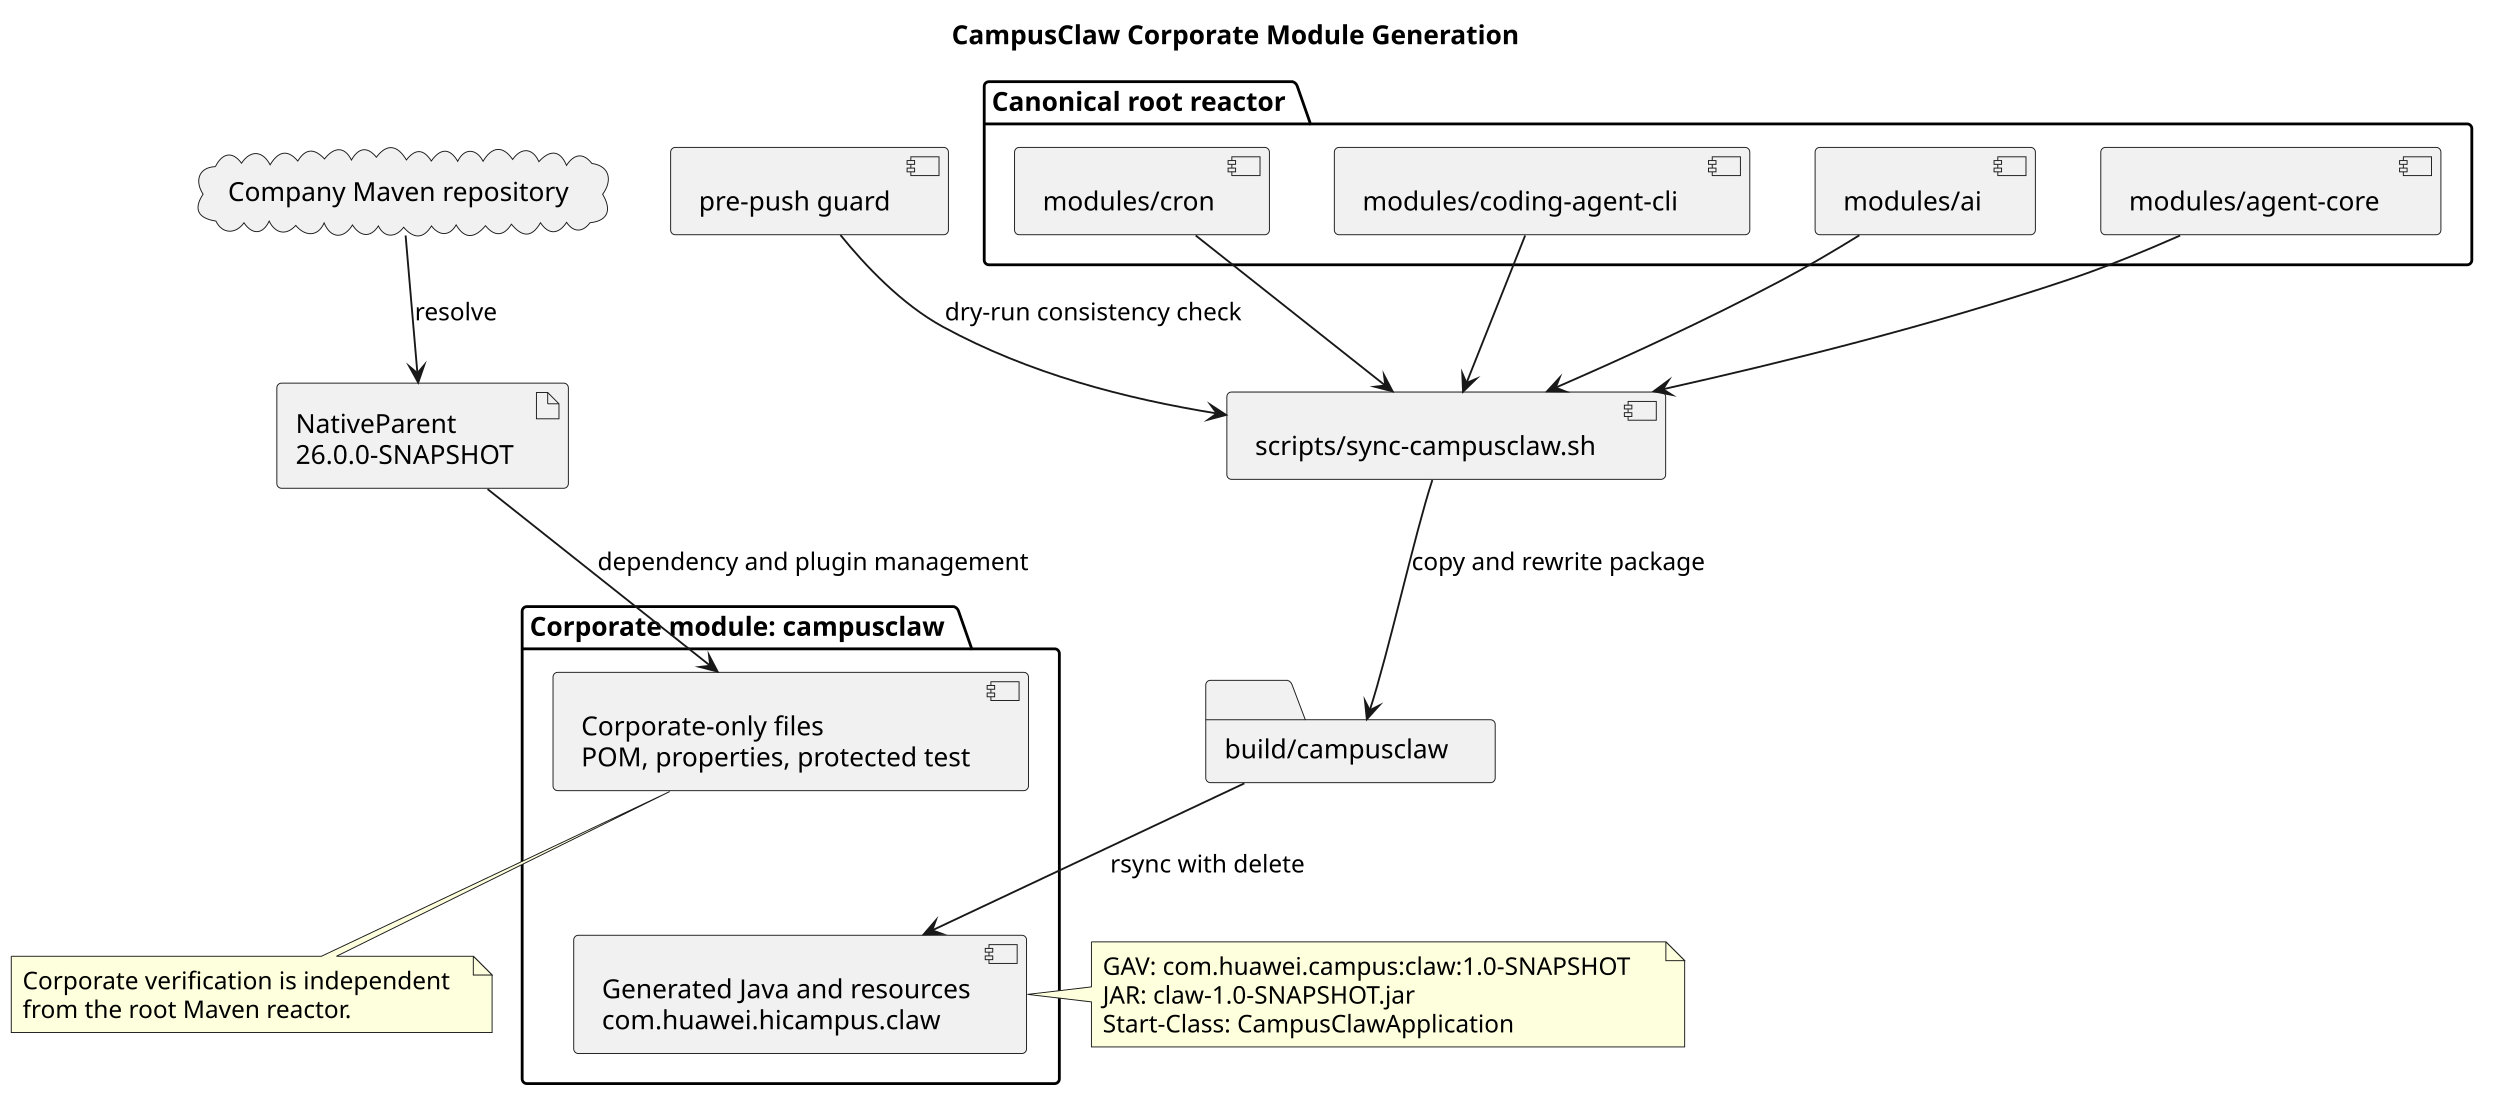
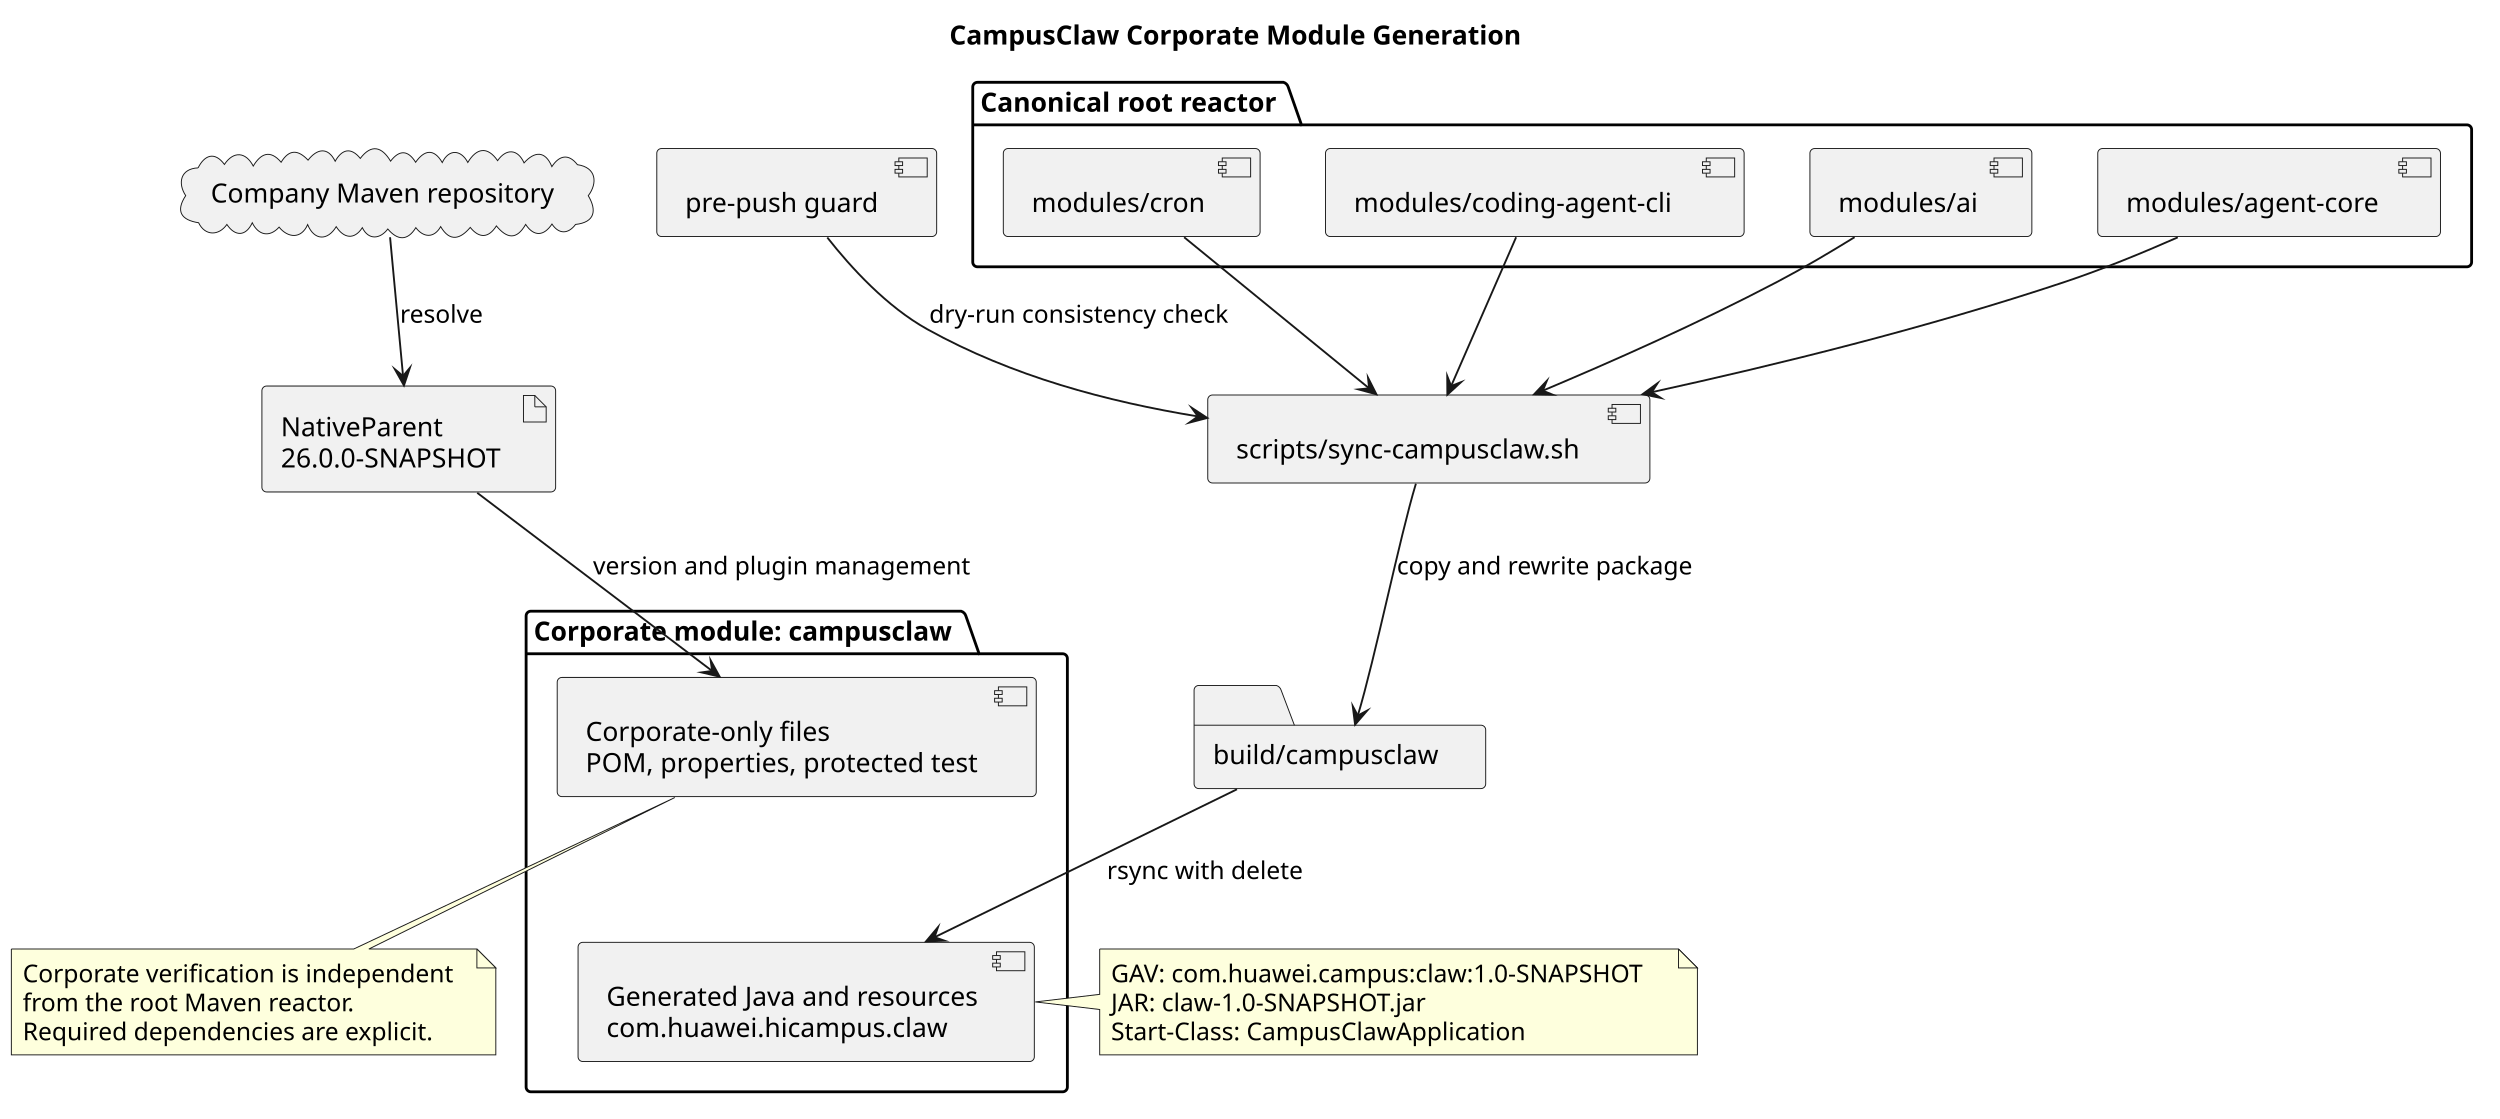
- <svg xmlns="http://www.w3.org/2000/svg" contentStyleType="text/css" data-diagram-type="DESCRIPTION" height="591px" preserveAspectRatio="none" style="width:1331px;height:591px;background:#FFFFFF;" version="1.1" viewBox="0 0 1331 591" width="1331px" zoomAndPan="magnify">
+ <svg xmlns="http://www.w3.org/2000/svg" contentStyleType="text/css" data-diagram-type="DESCRIPTION" height="591px" preserveAspectRatio="none" style="width:1321px;height:591px;background:#FFFFFF;" version="1.1" viewBox="0 0 1321 591" width="1321px" zoomAndPan="magnify">
  <defs />
  <g>
-     <g class="title" data-source-line="8">
-       <text fill="#000000" font-family="sans-serif" font-size="14" font-weight="700" lengthAdjust="spacing" textLength="310.687" x="506.657" y="23.535">CampusClaw Corporate Module Generation</text>
+     <g class="title" data-source-line="9">
+       <text fill="#000000" font-family="sans-serif" font-size="14" font-weight="700" lengthAdjust="spacing" textLength="310.687" x="501.657" y="23.535">CampusClaw Corporate Module Generation</text>
    </g>
-     <g class="cluster" data-qualified-name="Canonical root reactor" data-source-line="10" id="ent0001">
-       <path d="M526.5,43.488 L688.199,43.488 A3.75,3.75 0 0 1 690.699,45.988 L697.699,65.977 L1313.5,65.977 A2.5,2.5 0 0 1 1316,68.477 L1316,138.478 A2.5,2.5 0 0 1 1313.5,140.978 L526.5,140.978 A2.5,2.5 0 0 1 524,138.478 L524,45.988 A2.5,2.5 0 0 1 526.5,43.488" fill="none" style="stroke:#000000;stroke-width:1.5;" />
-       <line style="stroke:#000000;stroke-width:1.5;" x1="524" x2="697.699" y1="65.977" y2="65.977" />
-       <text fill="#000000" font-family="sans-serif" font-size="14" font-weight="700" lengthAdjust="spacing" textLength="160.699" x="528" y="59.023">Canonical root reactor</text>
+     <g class="cluster" data-qualified-name="Canonical root reactor" data-source-line="11" id="ent0001">
+       <path d="M516.5,43.488 L678.199,43.488 A3.75,3.75 0 0 1 680.699,45.988 L687.699,65.977 L1303.5,65.977 A2.5,2.5 0 0 1 1306,68.477 L1306,138.478 A2.5,2.5 0 0 1 1303.5,140.978 L516.5,140.978 A2.5,2.5 0 0 1 514,138.478 L514,45.988 A2.5,2.5 0 0 1 516.5,43.488" fill="none" style="stroke:#000000;stroke-width:1.5;" />
+       <line style="stroke:#000000;stroke-width:1.5;" x1="514" x2="687.699" y1="65.977" y2="65.977" />
+       <text fill="#000000" font-family="sans-serif" font-size="14" font-weight="700" lengthAdjust="spacing" textLength="160.699" x="518" y="59.023">Canonical root reactor</text>
    </g>
-     <g class="cluster" data-qualified-name="Corporate module. campusclaw" data-source-line="20" id="ent0008">
+     <g class="cluster" data-qualified-name="Corporate module. campusclaw" data-source-line="21" id="ent0008">
      <path d="M280.5,322.958 L507.858,322.958 A3.75,3.75 0 0 1 510.358,325.458 L517.358,345.447 L561.5,345.447 A2.5,2.5 0 0 1 564,347.947 L564,574.408 A2.5,2.5 0 0 1 561.5,576.908 L280.5,576.908 A2.5,2.5 0 0 1 278,574.408 L278,325.458 A2.5,2.5 0 0 1 280.5,322.958" fill="none" style="stroke:#000000;stroke-width:1.5;" />
      <line style="stroke:#000000;stroke-width:1.5;" x1="278" x2="517.358" y1="345.447" y2="345.447" />
      <text fill="#000000" font-family="sans-serif" font-size="14" font-weight="700" lengthAdjust="spacing" textLength="226.358" x="282" y="338.493">Corporate module: campusclaw</text>
    </g>
-     <g class="entity" data-qualified-name="Canonical root reactor.ai" data-source-line="11" id="ent0002">
-       <rect fill="#F1F1F1" height="46.488" rx="2.5" ry="2.5" style="stroke:#181818;stroke-width:0.5;" width="117.273" x="966.36" y="78.488" />
-       <rect fill="#F1F1F1" height="10" style="stroke:#181818;stroke-width:0.5;" width="15" x="1063.633" y="83.488" />
-       <rect fill="#F1F1F1" height="2" style="stroke:#181818;stroke-width:0.5;" width="4" x="1061.633" y="85.488" />
-       <rect fill="#F1F1F1" height="2" style="stroke:#181818;stroke-width:0.5;" width="4" x="1061.633" y="89.488" />
-       <text fill="#000000" font-family="sans-serif" font-size="14" lengthAdjust="spacing" textLength="77.273" x="981.36" y="112.023">modules/ai</text>
+     <g class="entity" data-qualified-name="Canonical root reactor.ai" data-source-line="12" id="ent0002">
+       <rect fill="#F1F1F1" height="46.488" rx="2.5" ry="2.5" style="stroke:#181818;stroke-width:0.5;" width="117.273" x="956.36" y="78.488" />
+       <rect fill="#F1F1F1" height="10" style="stroke:#181818;stroke-width:0.5;" width="15" x="1053.633" y="83.488" />
+       <rect fill="#F1F1F1" height="2" style="stroke:#181818;stroke-width:0.5;" width="4" x="1051.633" y="85.488" />
+       <rect fill="#F1F1F1" height="2" style="stroke:#181818;stroke-width:0.5;" width="4" x="1051.633" y="89.488" />
+       <text fill="#000000" font-family="sans-serif" font-size="14" lengthAdjust="spacing" textLength="77.273" x="971.36" y="112.023">modules/ai</text>
    </g>
-     <g class="entity" data-qualified-name="Canonical root reactor.core" data-source-line="12" id="ent0003">
-       <rect fill="#F1F1F1" height="46.488" rx="2.5" ry="2.5" style="stroke:#181818;stroke-width:0.5;" width="181.08" x="1118.46" y="78.488" />
-       <rect fill="#F1F1F1" height="10" style="stroke:#181818;stroke-width:0.5;" width="15" x="1279.54" y="83.488" />
-       <rect fill="#F1F1F1" height="2" style="stroke:#181818;stroke-width:0.5;" width="4" x="1277.54" y="85.488" />
-       <rect fill="#F1F1F1" height="2" style="stroke:#181818;stroke-width:0.5;" width="4" x="1277.54" y="89.488" />
-       <text fill="#000000" font-family="sans-serif" font-size="14" lengthAdjust="spacing" textLength="141.08" x="1133.46" y="112.023">modules/agent-core</text>
+     <g class="entity" data-qualified-name="Canonical root reactor.core" data-source-line="13" id="ent0003">
+       <rect fill="#F1F1F1" height="46.488" rx="2.5" ry="2.5" style="stroke:#181818;stroke-width:0.5;" width="181.08" x="1108.46" y="78.488" />
+       <rect fill="#F1F1F1" height="10" style="stroke:#181818;stroke-width:0.5;" width="15" x="1269.54" y="83.488" />
+       <rect fill="#F1F1F1" height="2" style="stroke:#181818;stroke-width:0.5;" width="4" x="1267.54" y="85.488" />
+       <rect fill="#F1F1F1" height="2" style="stroke:#181818;stroke-width:0.5;" width="4" x="1267.54" y="89.488" />
+       <text fill="#000000" font-family="sans-serif" font-size="14" lengthAdjust="spacing" textLength="141.08" x="1123.46" y="112.023">modules/agent-core</text>
    </g>
-     <g class="entity" data-qualified-name="Canonical root reactor.cron" data-source-line="13" id="ent0004">
-       <rect fill="#F1F1F1" height="46.488" rx="2.5" ry="2.5" style="stroke:#181818;stroke-width:0.5;" width="135.683" x="540.15" y="78.488" />
-       <rect fill="#F1F1F1" height="10" style="stroke:#181818;stroke-width:0.5;" width="15" x="655.833" y="83.488" />
-       <rect fill="#F1F1F1" height="2" style="stroke:#181818;stroke-width:0.5;" width="4" x="653.833" y="85.488" />
-       <rect fill="#F1F1F1" height="2" style="stroke:#181818;stroke-width:0.5;" width="4" x="653.833" y="89.488" />
-       <text fill="#000000" font-family="sans-serif" font-size="14" lengthAdjust="spacing" textLength="95.683" x="555.15" y="112.023">modules/cron</text>
+     <g class="entity" data-qualified-name="Canonical root reactor.cron" data-source-line="14" id="ent0004">
+       <rect fill="#F1F1F1" height="46.488" rx="2.5" ry="2.5" style="stroke:#181818;stroke-width:0.5;" width="135.683" x="530.15" y="78.488" />
+       <rect fill="#F1F1F1" height="10" style="stroke:#181818;stroke-width:0.5;" width="15" x="645.833" y="83.488" />
+       <rect fill="#F1F1F1" height="2" style="stroke:#181818;stroke-width:0.5;" width="4" x="643.833" y="85.488" />
+       <rect fill="#F1F1F1" height="2" style="stroke:#181818;stroke-width:0.5;" width="4" x="643.833" y="89.488" />
+       <text fill="#000000" font-family="sans-serif" font-size="14" lengthAdjust="spacing" textLength="95.683" x="545.15" y="112.023">modules/cron</text>
    </g>
-     <g class="entity" data-qualified-name="Canonical root reactor.runtime" data-source-line="14" id="ent0005">
-       <rect fill="#F1F1F1" height="46.488" rx="2.5" ry="2.5" style="stroke:#181818;stroke-width:0.5;" width="221.193" x="710.4" y="78.488" />
-       <rect fill="#F1F1F1" height="10" style="stroke:#181818;stroke-width:0.5;" width="15" x="911.593" y="83.488" />
-       <rect fill="#F1F1F1" height="2" style="stroke:#181818;stroke-width:0.5;" width="4" x="909.593" y="85.488" />
-       <rect fill="#F1F1F1" height="2" style="stroke:#181818;stroke-width:0.5;" width="4" x="909.593" y="89.488" />
-       <text fill="#000000" font-family="sans-serif" font-size="14" lengthAdjust="spacing" textLength="181.193" x="725.4" y="112.023">modules/coding-agent-cli</text>
+     <g class="entity" data-qualified-name="Canonical root reactor.runtime" data-source-line="15" id="ent0005">
+       <rect fill="#F1F1F1" height="46.488" rx="2.5" ry="2.5" style="stroke:#181818;stroke-width:0.5;" width="221.193" x="700.4" y="78.488" />
+       <rect fill="#F1F1F1" height="10" style="stroke:#181818;stroke-width:0.5;" width="15" x="901.593" y="83.488" />
+       <rect fill="#F1F1F1" height="2" style="stroke:#181818;stroke-width:0.5;" width="4" x="899.593" y="85.488" />
+       <rect fill="#F1F1F1" height="2" style="stroke:#181818;stroke-width:0.5;" width="4" x="899.593" y="89.488" />
+       <text fill="#000000" font-family="sans-serif" font-size="14" lengthAdjust="spacing" textLength="181.193" x="715.4" y="112.023">modules/coding-agent-cli</text>
    </g>
-     <g class="entity" data-qualified-name="Corporate module. campusclaw.mirror" data-source-line="21" id="ent0009">
+     <g class="entity" data-qualified-name="Corporate module. campusclaw.mirror" data-source-line="22" id="ent0009">
      <rect fill="#F1F1F1" height="62.977" rx="2.5" ry="2.5" style="stroke:#181818;stroke-width:0.5;" width="241.086" x="305.45" y="497.928" />
      <rect fill="#F1F1F1" height="10" style="stroke:#181818;stroke-width:0.5;" width="15" x="526.536" y="502.928" />
      <rect fill="#F1F1F1" height="2" style="stroke:#181818;stroke-width:0.5;" width="4" x="524.536" y="504.928" />
      <rect fill="#F1F1F1" height="2" style="stroke:#181818;stroke-width:0.5;" width="4" x="524.536" y="508.928" />
      <text fill="#000000" font-family="sans-serif" font-size="14" lengthAdjust="spacing" textLength="201.086" x="320.45" y="531.463">Generated Java and resources</text>
      <text fill="#000000" font-family="sans-serif" font-size="14" lengthAdjust="spacing" textLength="184.953" x="320.45" y="547.952">com.huawei.hicampus.claw</text>
    </g>
-     <g class="entity" data-qualified-name="Corporate module. campusclaw.local" data-source-line="22" id="ent0010">
+     <g class="entity" data-qualified-name="Corporate module. campusclaw.local" data-source-line="23" id="ent0010">
      <rect fill="#F1F1F1" height="62.977" rx="2.5" ry="2.5" style="stroke:#181818;stroke-width:0.5;" width="253.124" x="294.43" y="357.958" />
      <rect fill="#F1F1F1" height="10" style="stroke:#181818;stroke-width:0.5;" width="15" x="527.554" y="362.958" />
      <rect fill="#F1F1F1" height="2" style="stroke:#181818;stroke-width:0.5;" width="4" x="525.554" y="364.958" />
      <rect fill="#F1F1F1" height="2" style="stroke:#181818;stroke-width:0.5;" width="4" x="525.554" y="368.958" />
      <text fill="#000000" font-family="sans-serif" font-size="14" lengthAdjust="spacing" textLength="137.279" x="309.43" y="391.493">Corporate-only files</text>
      <text fill="#000000" font-family="sans-serif" font-size="14" lengthAdjust="spacing" textLength="213.124" x="309.43" y="407.982">POM, properties, protected test</text>
    </g>
-     <g class="entity" data-qualified-name="sync" data-source-line="17" id="ent0006">
-       <rect fill="#F1F1F1" height="46.488" rx="2.5" ry="2.5" style="stroke:#181818;stroke-width:0.5;" width="233.621" x="653.18" y="208.718" />
-       <rect fill="#F1F1F1" height="10" style="stroke:#181818;stroke-width:0.5;" width="15" x="866.801" y="213.718" />
-       <rect fill="#F1F1F1" height="2" style="stroke:#181818;stroke-width:0.5;" width="4" x="864.801" y="215.718" />
-       <rect fill="#F1F1F1" height="2" style="stroke:#181818;stroke-width:0.5;" width="4" x="864.801" y="219.718" />
-       <text fill="#000000" font-family="sans-serif" font-size="14" lengthAdjust="spacing" textLength="193.621" x="668.18" y="242.253">scripts/sync-campusclaw.sh</text>
+     <g class="entity" data-qualified-name="sync" data-source-line="18" id="ent0006">
+       <rect fill="#F1F1F1" height="46.488" rx="2.5" ry="2.5" style="stroke:#181818;stroke-width:0.5;" width="233.621" x="638.18" y="208.718" />
+       <rect fill="#F1F1F1" height="10" style="stroke:#181818;stroke-width:0.5;" width="15" x="851.801" y="213.718" />
+       <rect fill="#F1F1F1" height="2" style="stroke:#181818;stroke-width:0.5;" width="4" x="849.801" y="215.718" />
+       <rect fill="#F1F1F1" height="2" style="stroke:#181818;stroke-width:0.5;" width="4" x="849.801" y="219.718" />
+       <text fill="#000000" font-family="sans-serif" font-size="14" lengthAdjust="spacing" textLength="193.621" x="653.18" y="242.253">scripts/sync-campusclaw.sh</text>
    </g>
-     <g class="entity" data-qualified-name="stage" data-source-line="18" id="ent0007">
-       <path d="M644.45,362.198 L685.45,362.198 A3.75,3.75 0 0 1 687.95,364.698 L694.95,383.198 L793.543,383.198 A2.5,2.5 0 0 1 796.043,385.698 L796.043,414.187 A2.5,2.5 0 0 1 793.543,416.687 L644.45,416.687 A2.5,2.5 0 0 1 641.95,414.187 L641.95,364.698 A2.5,2.5 0 0 1 644.45,362.198" fill="#F1F1F1" style="stroke:#181818;stroke-width:0.5;" />
-       <line style="stroke:#181818;stroke-width:0.5;" x1="641.95" x2="694.95" y1="383.198" y2="383.198" />
-       <text fill="#000000" font-family="sans-serif" font-size="14" lengthAdjust="spacing" textLength="124.093" x="651.95" y="403.733">build/campusclaw</text>
+     <g class="entity" data-qualified-name="stage" data-source-line="19" id="ent0007">
+       <path d="M633.45,362.198 L674.45,362.198 A3.75,3.75 0 0 1 676.95,364.698 L683.95,383.198 L782.543,383.198 A2.5,2.5 0 0 1 785.043,385.698 L785.043,414.187 A2.5,2.5 0 0 1 782.543,416.687 L633.45,416.687 A2.5,2.5 0 0 1 630.95,414.187 L630.95,364.698 A2.5,2.5 0 0 1 633.45,362.198" fill="#F1F1F1" style="stroke:#181818;stroke-width:0.5;" />
+       <line style="stroke:#181818;stroke-width:0.5;" x1="630.95" x2="683.95" y1="383.198" y2="383.198" />
+       <text fill="#000000" font-family="sans-serif" font-size="14" lengthAdjust="spacing" textLength="124.093" x="640.95" y="403.733">build/campusclaw</text>
    </g>
-     <g class="entity" data-qualified-name="repository" data-source-line="25" id="ent0011">
-       <path d="M114.675,88.706 C118.058,81.939 123.395,79.863 128.585,86.882 C133.367,79.68 139.87,80.176 143.814,87.745 C147.782,81.117 152.722,78.856 158.541,85.726 C162.82,78.736 167.52,79.026 172.776,84.621 C177.31,78.765 183.123,77.22 187.11,85.189 C190.669,78.859 195.418,77.565 200.379,83.696 C206.322,75.862 211.843,77.592 216.384,85.153 C221.015,79.103 225.536,79.2 229.621,85.728 C234.212,79.208 239.249,78.27 243.688,85.879 C247.204,78.534 253.625,79.046 257.192,85.829 C261.718,78.284 267.473,77.001 272.928,84.881 C277.474,78.364 283.551,78.605 286.914,86.066 C292.433,79.92 298.071,79.465 301.613,88.041 C305.45,82.148 310.37,80.903 315.113,87.022 C325.156,88.435 325.878,96.742 320.842,103.422 C325.453,111.139 324.401,117.478 314.12,118.598 C310.29,123.75 305.31,123.903 301.659,118.39 C297.428,124.794 292.177,125.228 287.753,118.596 C282.93,126.961 277.869,126.097 272.286,119.376 C268.207,125.833 263.279,126.12 258.483,120.174 C253.23,126.408 247.712,128.019 242.849,119.755 C239.325,126.002 233.734,125.591 229.726,120.305 C225.261,127.524 220.004,127.022 214.914,121.005 C210.926,126.306 204.826,127.121 201.452,120.322 C197.07,127.043 191.541,125.793 187.652,119.786 C183.041,127.387 176.009,127.13 172.562,118.691 C169.136,126.497 162.098,125.72 157.478,120.023 C152.315,125.722 146.481,124.239 143.3,117.723 C139.872,125.043 134.225,125.063 129.882,118.615 C125.658,124.666 118.364,124.814 114.944,117.703 C105.84,116.303 102.61,111.727 108.124,103.37 C103.788,96.853 105.3,89.098 114.675,88.706" fill="#F1F1F1" style="stroke:#181818;stroke-width:0.5;" />
-       <text fill="#000000" font-family="sans-serif" font-size="14" lengthAdjust="spacing" textLength="185.288" x="121.35" y="107.023">Company Maven repository</text>
+     <g class="entity" data-qualified-name="repository" data-source-line="26" id="ent0011">
+       <path d="M104.675,88.706 C108.058,81.939 113.395,79.863 118.585,86.882 C123.367,79.68 129.87,80.176 133.814,87.745 C137.782,81.117 142.722,78.856 148.541,85.726 C152.82,78.736 157.52,79.026 162.776,84.621 C167.31,78.765 173.123,77.22 177.11,85.189 C180.669,78.859 185.418,77.565 190.379,83.696 C196.322,75.862 201.843,77.592 206.384,85.153 C211.015,79.103 215.536,79.2 219.621,85.728 C224.212,79.208 229.249,78.27 233.688,85.879 C237.204,78.534 243.625,79.046 247.192,85.829 C251.718,78.284 257.473,77.001 262.928,84.881 C267.474,78.364 273.551,78.605 276.914,86.066 C282.433,79.92 288.071,79.465 291.613,88.041 C295.45,82.148 300.37,80.903 305.113,87.022 C315.156,88.435 315.878,96.742 310.842,103.422 C315.453,111.139 314.401,117.478 304.12,118.598 C300.29,123.75 295.31,123.903 291.659,118.39 C287.428,124.794 282.177,125.228 277.753,118.596 C272.93,126.961 267.869,126.097 262.286,119.376 C258.207,125.833 253.279,126.12 248.482,120.174 C243.23,126.408 237.712,128.019 232.849,119.755 C229.325,126.002 223.734,125.591 219.726,120.305 C215.261,127.524 210.004,127.022 204.914,121.005 C200.926,126.306 194.826,127.121 191.452,120.322 C187.07,127.043 181.541,125.793 177.652,119.786 C173.041,127.387 166.009,127.13 162.562,118.691 C159.136,126.497 152.098,125.72 147.478,120.023 C142.315,125.722 136.481,124.239 133.3,117.723 C129.872,125.043 124.225,125.063 119.882,118.615 C115.658,124.666 108.364,124.814 104.944,117.703 C95.84,116.303 92.61,111.727 98.124,103.37 C93.788,96.853 95.3,89.098 104.675,88.706" fill="#F1F1F1" style="stroke:#181818;stroke-width:0.5;" />
+       <text fill="#000000" font-family="sans-serif" font-size="14" lengthAdjust="spacing" textLength="185.288" x="111.35" y="107.023">Company Maven repository</text>
    </g>
-     <g class="entity" data-qualified-name="parent" data-source-line="26" id="ent0012">
-       <rect fill="#F1F1F1" height="55.977" rx="2.5" ry="2.5" style="stroke:#181818;stroke-width:0.5;" width="155.207" x="147.39" y="203.978" />
-       <polygon fill="#F1F1F1" points="285.597,208.978,285.597,222.978,297.597,222.978,297.597,214.978,291.597,208.978,285.597,208.978" style="stroke:#181818;stroke-width:0.5;stroke-linejoin:miter;stroke-miterlimit:10;" />
-       <line style="stroke:#181818;stroke-width:0.5;" x1="291.597" x2="291.597" y1="208.978" y2="214.978" />
-       <line style="stroke:#181818;stroke-width:0.5;" x1="297.597" x2="291.597" y1="214.978" y2="214.978" />
-       <text fill="#000000" font-family="sans-serif" font-size="14" lengthAdjust="spacing" textLength="85.326" x="157.39" y="230.513">NativeParent</text>
-       <text fill="#000000" font-family="sans-serif" font-size="14" lengthAdjust="spacing" textLength="125.207" x="157.39" y="247.002">26.0.0-SNAPSHOT</text>
+     <g class="entity" data-qualified-name="parent" data-source-line="27" id="ent0012">
+       <rect fill="#F1F1F1" height="55.977" rx="2.5" ry="2.5" style="stroke:#181818;stroke-width:0.5;" width="155.207" x="138.39" y="203.978" />
+       <polygon fill="#F1F1F1" points="276.597,208.978,276.597,222.978,288.597,222.978,288.597,214.978,282.597,208.978,276.597,208.978" style="stroke:#181818;stroke-width:0.5;stroke-linejoin:miter;stroke-miterlimit:10;" />
+       <line style="stroke:#181818;stroke-width:0.5;" x1="282.597" x2="282.597" y1="208.978" y2="214.978" />
+       <line style="stroke:#181818;stroke-width:0.5;" x1="288.597" x2="282.597" y1="214.978" y2="214.978" />
+       <text fill="#000000" font-family="sans-serif" font-size="14" lengthAdjust="spacing" textLength="85.326" x="148.39" y="230.513">NativeParent</text>
+       <text fill="#000000" font-family="sans-serif" font-size="14" lengthAdjust="spacing" textLength="125.207" x="148.39" y="247.002">26.0.0-SNAPSHOT</text>
    </g>
-     <g class="entity" data-qualified-name="hook" data-source-line="27" id="ent0013">
-       <rect fill="#F1F1F1" height="46.488" rx="2.5" ry="2.5" style="stroke:#181818;stroke-width:0.5;" width="147.885" x="357.05" y="78.488" />
-       <rect fill="#F1F1F1" height="10" style="stroke:#181818;stroke-width:0.5;" width="15" x="484.935" y="83.488" />
-       <rect fill="#F1F1F1" height="2" style="stroke:#181818;stroke-width:0.5;" width="4" x="482.935" y="85.488" />
-       <rect fill="#F1F1F1" height="2" style="stroke:#181818;stroke-width:0.5;" width="4" x="482.935" y="89.488" />
-       <text fill="#000000" font-family="sans-serif" font-size="14" lengthAdjust="spacing" textLength="107.885" x="372.05" y="112.023">pre-push guard</text>
+     <g class="entity" data-qualified-name="hook" data-source-line="28" id="ent0013">
+       <rect fill="#F1F1F1" height="46.488" rx="2.5" ry="2.5" style="stroke:#181818;stroke-width:0.5;" width="147.885" x="347.05" y="78.488" />
+       <rect fill="#F1F1F1" height="10" style="stroke:#181818;stroke-width:0.5;" width="15" x="474.935" y="83.488" />
+       <rect fill="#F1F1F1" height="2" style="stroke:#181818;stroke-width:0.5;" width="4" x="472.935" y="85.488" />
+       <rect fill="#F1F1F1" height="2" style="stroke:#181818;stroke-width:0.5;" width="4" x="472.935" y="89.488" />
+       <text fill="#000000" font-family="sans-serif" font-size="14" lengthAdjust="spacing" textLength="107.885" x="362.05" y="112.023">pre-push guard</text>
    </g>
-     <g class="entity" data-qualified-name="GMN24" data-source-line="41" id="ent0025">
+     <g class="entity" data-qualified-name="GMN24" data-source-line="42" id="ent0025">
      <path d="M581.08,501.458 L581.08,525.418 L547.04,529.418 L581.08,533.418 L581.08,557.39 A0,0 0 0 0 581.08,557.39 L896.91,557.39 A0,0 0 0 0 896.91,557.39 L896.91,511.458 L886.91,501.458 L581.08,501.458 A0,0 0 0 0 581.08,501.458" fill="#FEFFDD" style="stroke:#181818;stroke-width:0.5;" />
      <path d="M886.91,501.458 L886.91,511.458 L896.91,511.458 L886.91,501.458" fill="#FEFFDD" style="stroke:#181818;stroke-width:0.5;" />
      <text fill="#000000" font-family="sans-serif" font-size="13" lengthAdjust="spacing" textLength="294.83" x="587.08" y="519.027">GAV: com.huawei.campus:claw:1.0-SNAPSHOT</text>
      <text fill="#000000" font-family="sans-serif" font-size="13" lengthAdjust="spacing" textLength="180.87" x="587.08" y="534.337">JAR: claw-1.0-SNAPSHOT.jar</text>
      <text fill="#000000" font-family="sans-serif" font-size="13" lengthAdjust="spacing" textLength="230.655" x="587.08" y="549.648">Start-Class: CampusClawApplication</text>
    </g>
-     <g class="entity" data-qualified-name="GMN27" data-source-line="47" id="ent0028">
-       <path d="M6,509.108 L6,549.729 A0,0 0 0 0 6,549.729 L261.99,549.729 A0,0 0 0 0 261.99,549.729 L261.99,519.108 L251.99,509.108 L179.13,509.108 L356.59,421.408 L171.13,509.108 L6,509.108 A0,0 0 0 0 6,509.108" fill="#FEFFDD" style="stroke:#181818;stroke-width:0.5;" />
-       <path d="M251.99,509.108 L251.99,519.108 L261.99,519.108 L251.99,509.108" fill="#FEFFDD" style="stroke:#181818;stroke-width:0.5;" />
-       <text fill="#000000" font-family="sans-serif" font-size="13" lengthAdjust="spacing" textLength="234.99" x="12" y="526.677">Corporate verification is independent</text>
-       <text fill="#000000" font-family="sans-serif" font-size="13" lengthAdjust="spacing" textLength="182.095" x="12" y="541.987">from the root Maven reactor.</text>
+     <g class="entity" data-qualified-name="GMN27" data-source-line="48" id="ent0028">
+       <path d="M6,501.458 L6,557.39 A0,0 0 0 0 6,557.39 L261.99,557.39 A0,0 0 0 0 261.99,557.39 L261.99,511.458 L251.99,501.458 L194.9,501.458 L356.59,421.408 L186.9,501.458 L6,501.458 A0,0 0 0 0 6,501.458" fill="#FEFFDD" style="stroke:#181818;stroke-width:0.5;" />
+       <path d="M251.99,501.458 L251.99,511.458 L261.99,511.458 L251.99,501.458" fill="#FEFFDD" style="stroke:#181818;stroke-width:0.5;" />
+       <text fill="#000000" font-family="sans-serif" font-size="13" lengthAdjust="spacing" textLength="234.99" x="12" y="519.027">Corporate verification is independent</text>
+       <text fill="#000000" font-family="sans-serif" font-size="13" lengthAdjust="spacing" textLength="182.095" x="12" y="534.337">from the root Maven reactor.</text>
+       <text fill="#000000" font-family="sans-serif" font-size="13" lengthAdjust="spacing" textLength="225.297" x="12" y="549.648">Required dependencies are explicit.</text>
    </g>
-     <g class="link" data-entity-1="ent0002" data-entity-2="ent0006" data-link-type="dependency" data-source-line="29" id="lnk14">
-       <path d="M989.92,125.258 C977.22,133.098 962.64,141.738 949,148.978 C907.79,170.858 864.216,190.726 828.236,206.356" fill="none" id="ai-to-sync" style="stroke:#181818;stroke-width:1;" />
-       <polygon fill="#181818" points="823.65,208.348,833.499,208.431,828.236,206.356,830.311,201.094,823.65,208.348" style="stroke:#181818;stroke-width:1;stroke-linejoin:miter;stroke-miterlimit:10;" />
+     <g class="link" data-entity-1="ent0002" data-entity-2="ent0006" data-link-type="dependency" data-source-line="30" id="lnk14">
+       <path d="M979.96,125.328 C967.26,133.178 952.67,141.808 939,148.978 C896.87,171.068 852.179,190.879 815.219,206.429" fill="none" id="ai-to-sync" style="stroke:#181818;stroke-width:1;" />
+       <polygon fill="#181818" points="810.61,208.368,820.457,208.565,815.219,206.429,817.355,201.191,810.61,208.368" style="stroke:#181818;stroke-width:1;stroke-linejoin:miter;stroke-miterlimit:10;" />
    </g>
-     <g class="link" data-entity-1="ent0003" data-entity-2="ent0006" data-link-type="dependency" data-source-line="30" id="lnk15">
-       <path d="M1160.72,125.388 C1142.29,133.508 1120.91,142.298 1101,148.978 C1028.73,173.218 950.31,192.73 885.36,207.22" fill="none" id="core-to-sync" style="stroke:#181818;stroke-width:1;" />
-       <polygon fill="#181818" points="880.48,208.308,890.135,210.253,885.36,207.22,888.393,202.445,880.48,208.308" style="stroke:#181818;stroke-width:1;stroke-linejoin:miter;stroke-miterlimit:10;" />
+     <g class="link" data-entity-1="ent0003" data-entity-2="ent0006" data-link-type="dependency" data-source-line="31" id="lnk15">
+       <path d="M1150.73,125.418 C1132.3,133.548 1110.92,142.328 1091,148.978 C1017.94,173.348 938.644,192.808 872.814,207.228" fill="none" id="core-to-sync" style="stroke:#181818;stroke-width:1;" />
+       <polygon fill="#181818" points="867.93,208.298,877.577,210.28,872.814,207.228,875.866,202.465,867.93,208.298" style="stroke:#181818;stroke-width:1;stroke-linejoin:miter;stroke-miterlimit:10;" />
    </g>
-     <g class="link" data-entity-1="ent0004" data-entity-2="ent0006" data-link-type="dependency" data-source-line="31" id="lnk16">
-       <path d="M636.58,125.368 C666.11,148.728 707.979,181.886 737.499,205.246" fill="none" id="cron-to-sync" style="stroke:#181818;stroke-width:1;" />
-       <polygon fill="#181818" points="741.42,208.348,736.845,199.627,737.499,205.246,731.88,205.9,741.42,208.348" style="stroke:#181818;stroke-width:1;stroke-linejoin:miter;stroke-miterlimit:10;" />
+     <g class="link" data-entity-1="ent0004" data-entity-2="ent0006" data-link-type="dependency" data-source-line="32" id="lnk16">
+       <path d="M625.7,125.368 C654.31,148.728 694.828,181.825 723.428,205.185" fill="none" id="cron-to-sync" style="stroke:#181818;stroke-width:1;" />
+       <polygon fill="#181818" points="727.3,208.348,722.86,199.557,723.428,205.185,717.799,205.753,727.3,208.348" style="stroke:#181818;stroke-width:1;stroke-linejoin:miter;stroke-miterlimit:10;" />
    </g>
-     <g class="link" data-entity-1="ent0005" data-entity-2="ent0006" data-link-type="dependency" data-source-line="32" id="lnk17">
-       <path d="M811.99,125.368 C802.67,148.808 790.037,180.562 780.757,203.912" fill="none" id="runtime-to-sync" style="stroke:#181818;stroke-width:1;" />
-       <polygon fill="#181818" points="778.91,208.558,785.951,201.672,780.757,203.912,778.517,198.717,778.91,208.558" style="stroke:#181818;stroke-width:1;stroke-linejoin:miter;stroke-miterlimit:10;" />
+     <g class="link" data-entity-1="ent0005" data-entity-2="ent0006" data-link-type="dependency" data-source-line="33" id="lnk17">
+       <path d="M801.11,125.368 C790.88,148.808 776.981,180.626 766.782,203.976" fill="none" id="runtime-to-sync" style="stroke:#181818;stroke-width:1;" />
+       <polygon fill="#181818" points="764.78,208.558,772.048,201.912,766.782,203.976,764.717,198.71,764.78,208.558" style="stroke:#181818;stroke-width:1;stroke-linejoin:miter;stroke-miterlimit:10;" />
    </g>
-     <g class="link" data-entity-1="ent0006" data-entity-2="ent0007" data-link-type="dependency" data-source-line="33" id="lnk18">
-       <path d="M762.58,255.578 C753.32,283.788 739.079,348.217 729.259,378.147" fill="none" id="sync-to-stage" style="stroke:#181818;stroke-width:1;" />
-       <polygon fill="#181818" points="727.7,382.898,734.306,375.594,729.259,378.147,726.705,373.1,727.7,382.898" style="stroke:#181818;stroke-width:1;stroke-linejoin:miter;stroke-miterlimit:10;" />
-       <text fill="#000000" font-family="sans-serif" font-size="13" lengthAdjust="spacing" textLength="161.294" x="751.56" y="303.527">copy and rewrite package</text>
+     <g class="link" data-entity-1="ent0006" data-entity-2="ent0007" data-link-type="dependency" data-source-line="34" id="lnk18">
+       <path d="M748.16,255.578 C739.63,283.788 726.517,348.182 717.467,378.112" fill="none" id="sync-to-stage" style="stroke:#181818;stroke-width:1;" />
+       <polygon fill="#181818" points="716.02,382.898,722.454,375.441,717.467,378.112,714.796,373.126,716.02,382.898" style="stroke:#181818;stroke-width:1;stroke-linejoin:miter;stroke-miterlimit:10;" />
+       <text fill="#000000" font-family="sans-serif" font-size="13" lengthAdjust="spacing" textLength="161.294" x="738.09" y="303.527">copy and rewrite package</text>
    </g>
-     <g class="link" data-entity-1="ent0007" data-entity-2="ent0009" data-link-type="dependency" data-source-line="34" id="lnk19">
-       <path d="M662.5,417.048 C613.69,440.028 547.654,471.128 496.304,495.308" fill="none" id="stage-to-mirror" style="stroke:#181818;stroke-width:1;" />
-       <polygon fill="#181818" points="491.78,497.438,501.627,497.223,496.304,495.308,498.218,489.985,491.78,497.438" style="stroke:#181818;stroke-width:1;stroke-linejoin:miter;stroke-miterlimit:10;" />
-       <text fill="#000000" font-family="sans-serif" font-size="13" lengthAdjust="spacing" textLength="106.926" x="591.04" y="464.497">rsync with delete</text>
+     <g class="link" data-entity-1="ent0007" data-entity-2="ent0009" data-link-type="dependency" data-source-line="35" id="lnk19">
+       <path d="M653.62,417.048 C606.65,440.028 543.221,471.061 493.801,495.241" fill="none" id="stage-to-mirror" style="stroke:#181818;stroke-width:1;" />
+       <polygon fill="#181818" points="489.31,497.438,499.152,497.076,493.801,495.241,495.636,489.89,489.31,497.438" style="stroke:#181818;stroke-width:1;stroke-linejoin:miter;stroke-miterlimit:10;" />
+       <text fill="#000000" font-family="sans-serif" font-size="13" lengthAdjust="spacing" textLength="106.926" x="584.88" y="464.497">rsync with delete</text>
    </g>
-     <g class="link" data-entity-1="ent0011" data-entity-2="ent0012" data-link-type="dependency" data-source-line="36" id="lnk21">
-       <path d="M215.94,125.368 C217.81,147.218 220.223,175.367 222.223,198.687" fill="none" id="repository-to-parent" style="stroke:#181818;stroke-width:1;" />
-       <polygon fill="#181818" points="222.65,203.668,225.866,194.359,222.223,198.687,217.896,195.043,222.65,203.668" style="stroke:#181818;stroke-width:1;stroke-linejoin:miter;stroke-miterlimit:10;" />
-       <text fill="#000000" font-family="sans-serif" font-size="13" lengthAdjust="spacing" textLength="44.903" x="220.82" y="170.547">resolve</text>
+     <g class="link" data-entity-1="ent0011" data-entity-2="ent0012" data-link-type="dependency" data-source-line="37" id="lnk21">
+       <path d="M206.11,125.368 C208.16,147.218 210.795,175.37 212.975,198.69" fill="none" id="repository-to-parent" style="stroke:#181818;stroke-width:1;" />
+       <polygon fill="#181818" points="213.44,203.668,216.585,194.335,212.975,198.69,208.62,195.08,213.44,203.668" style="stroke:#181818;stroke-width:1;stroke-linejoin:miter;stroke-miterlimit:10;" />
+       <text fill="#000000" font-family="sans-serif" font-size="13" lengthAdjust="spacing" textLength="44.903" x="211.35" y="170.547">resolve</text>
    </g>
-     <g class="link" data-entity-1="ent0012" data-entity-2="ent0010" data-link-type="dependency" data-source-line="37" id="lnk22">
-       <path d="M259.58,260.408 C293.87,287.608 342.393,326.091 378.123,354.44" fill="none" id="parent-to-local" style="stroke:#181818;stroke-width:1;" />
-       <polygon fill="#181818" points="382.04,357.548,377.476,348.821,378.123,354.44,372.503,355.088,382.04,357.548" style="stroke:#181818;stroke-width:1;stroke-linejoin:miter;stroke-miterlimit:10;" />
-       <text fill="#000000" font-family="sans-serif" font-size="13" lengthAdjust="spacing" textLength="233.791" x="318.12" y="303.527">dependency and plugin management</text>
+     <g class="link" data-entity-1="ent0012" data-entity-2="ent0010" data-link-type="dependency" data-source-line="38" id="lnk22">
+       <path d="M252.17,260.408 C288.04,287.608 338.896,326.177 376.276,354.527" fill="none" id="parent-to-local" style="stroke:#181818;stroke-width:1;" />
+       <polygon fill="#181818" points="380.26,357.548,375.506,348.923,376.276,354.527,370.672,355.297,380.26,357.548" style="stroke:#181818;stroke-width:1;stroke-linejoin:miter;stroke-miterlimit:10;" />
+       <text fill="#000000" font-family="sans-serif" font-size="13" lengthAdjust="spacing" textLength="203.658" x="313.35" y="303.527">version and plugin management</text>
    </g>
-     <g class="link" data-entity-1="ent0013" data-entity-2="ent0006" data-link-type="dependency" data-source-line="38" id="lnk23">
-       <path d="M447.46,125.148 C460.48,141.208 480.06,162.048 502,173.978 C547.96,198.988 598.964,212.232 647.824,220.112" fill="none" id="hook-to-sync" style="stroke:#181818;stroke-width:1;" />
-       <polygon fill="#181818" points="652.76,220.908,644.512,215.526,647.824,220.112,643.238,223.424,652.76,220.908" style="stroke:#181818;stroke-width:1;stroke-linejoin:miter;stroke-miterlimit:10;" />
-       <text fill="#000000" font-family="sans-serif" font-size="13" lengthAdjust="spacing" textLength="167.07" x="503" y="170.547">dry-run consistency check</text>
+     <g class="link" data-entity-1="ent0013" data-entity-2="ent0006" data-link-type="dependency" data-source-line="39" id="lnk23">
+       <path d="M437.14,125.478 C449.72,141.488 468.62,162.118 490,173.978 C534.95,198.928 584.866,212.149 632.976,220.039" fill="none" id="hook-to-sync" style="stroke:#181818;stroke-width:1;" />
+       <polygon fill="#181818" points="637.91,220.848,629.676,215.445,632.976,220.039,628.381,223.339,637.91,220.848" style="stroke:#181818;stroke-width:1;stroke-linejoin:miter;stroke-miterlimit:10;" />
+       <text fill="#000000" font-family="sans-serif" font-size="13" lengthAdjust="spacing" textLength="167.07" x="491" y="170.547">dry-run consistency check</text>
    </g>
  </g>
</svg>
